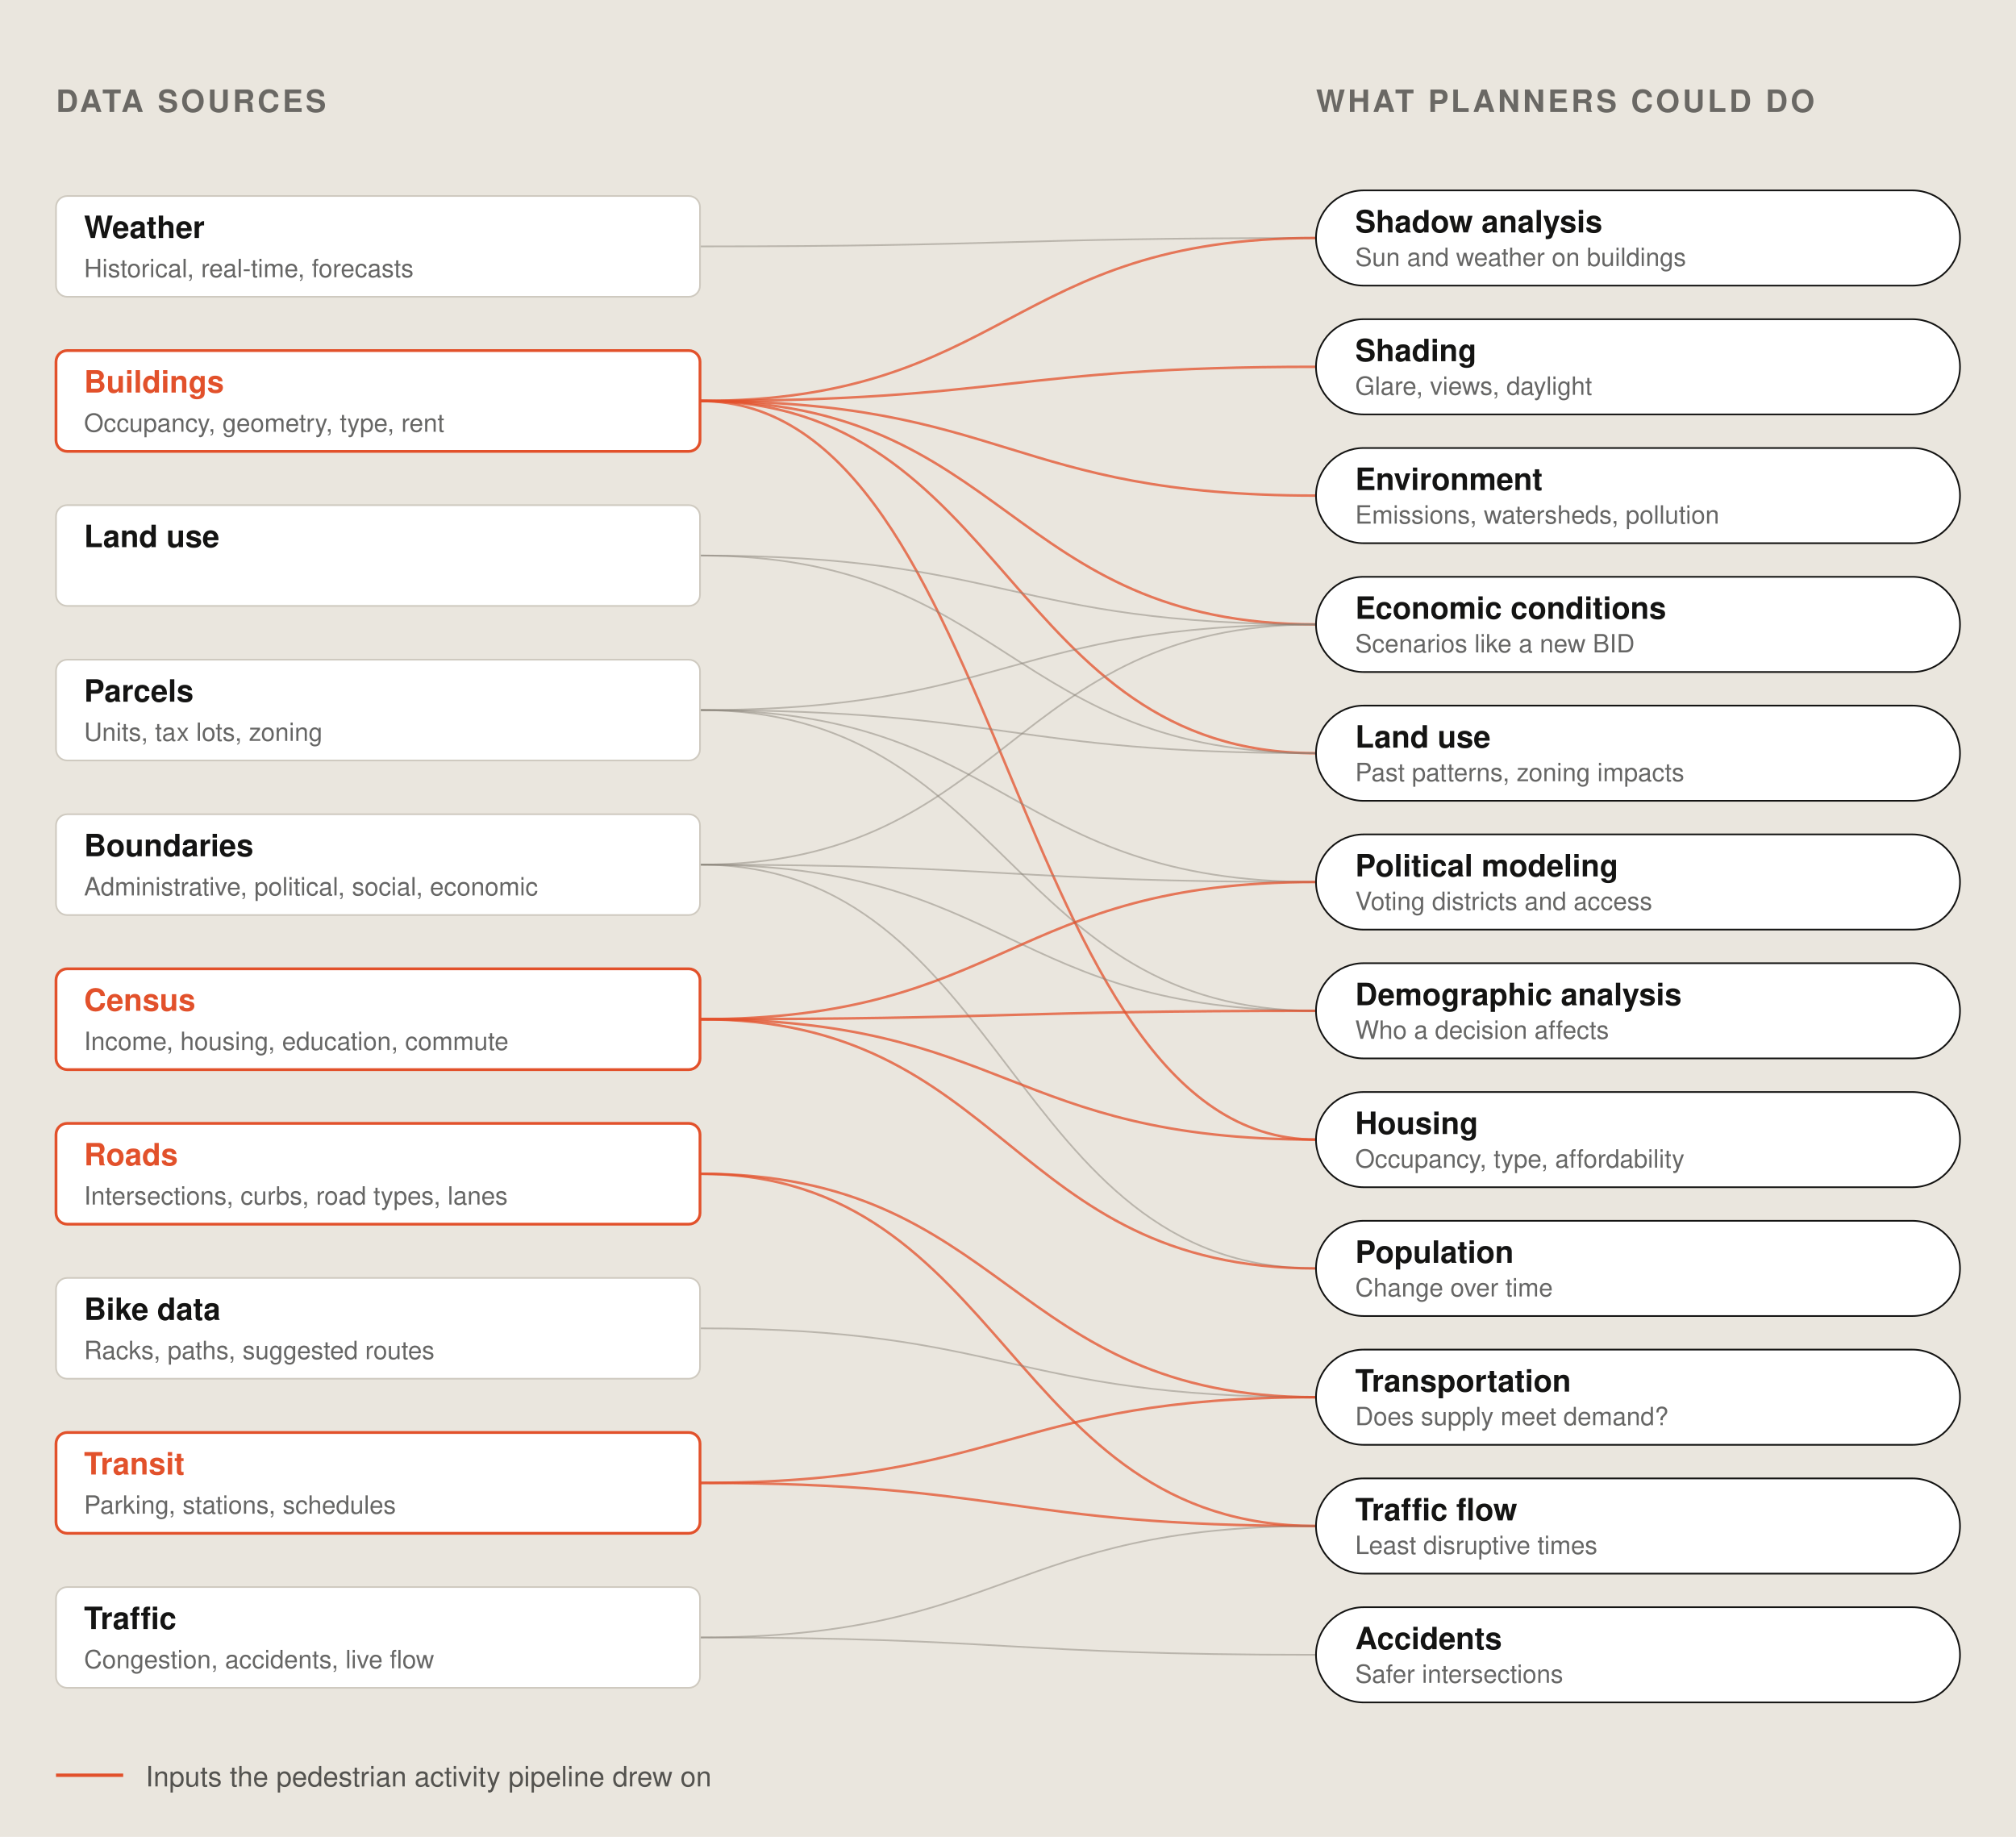
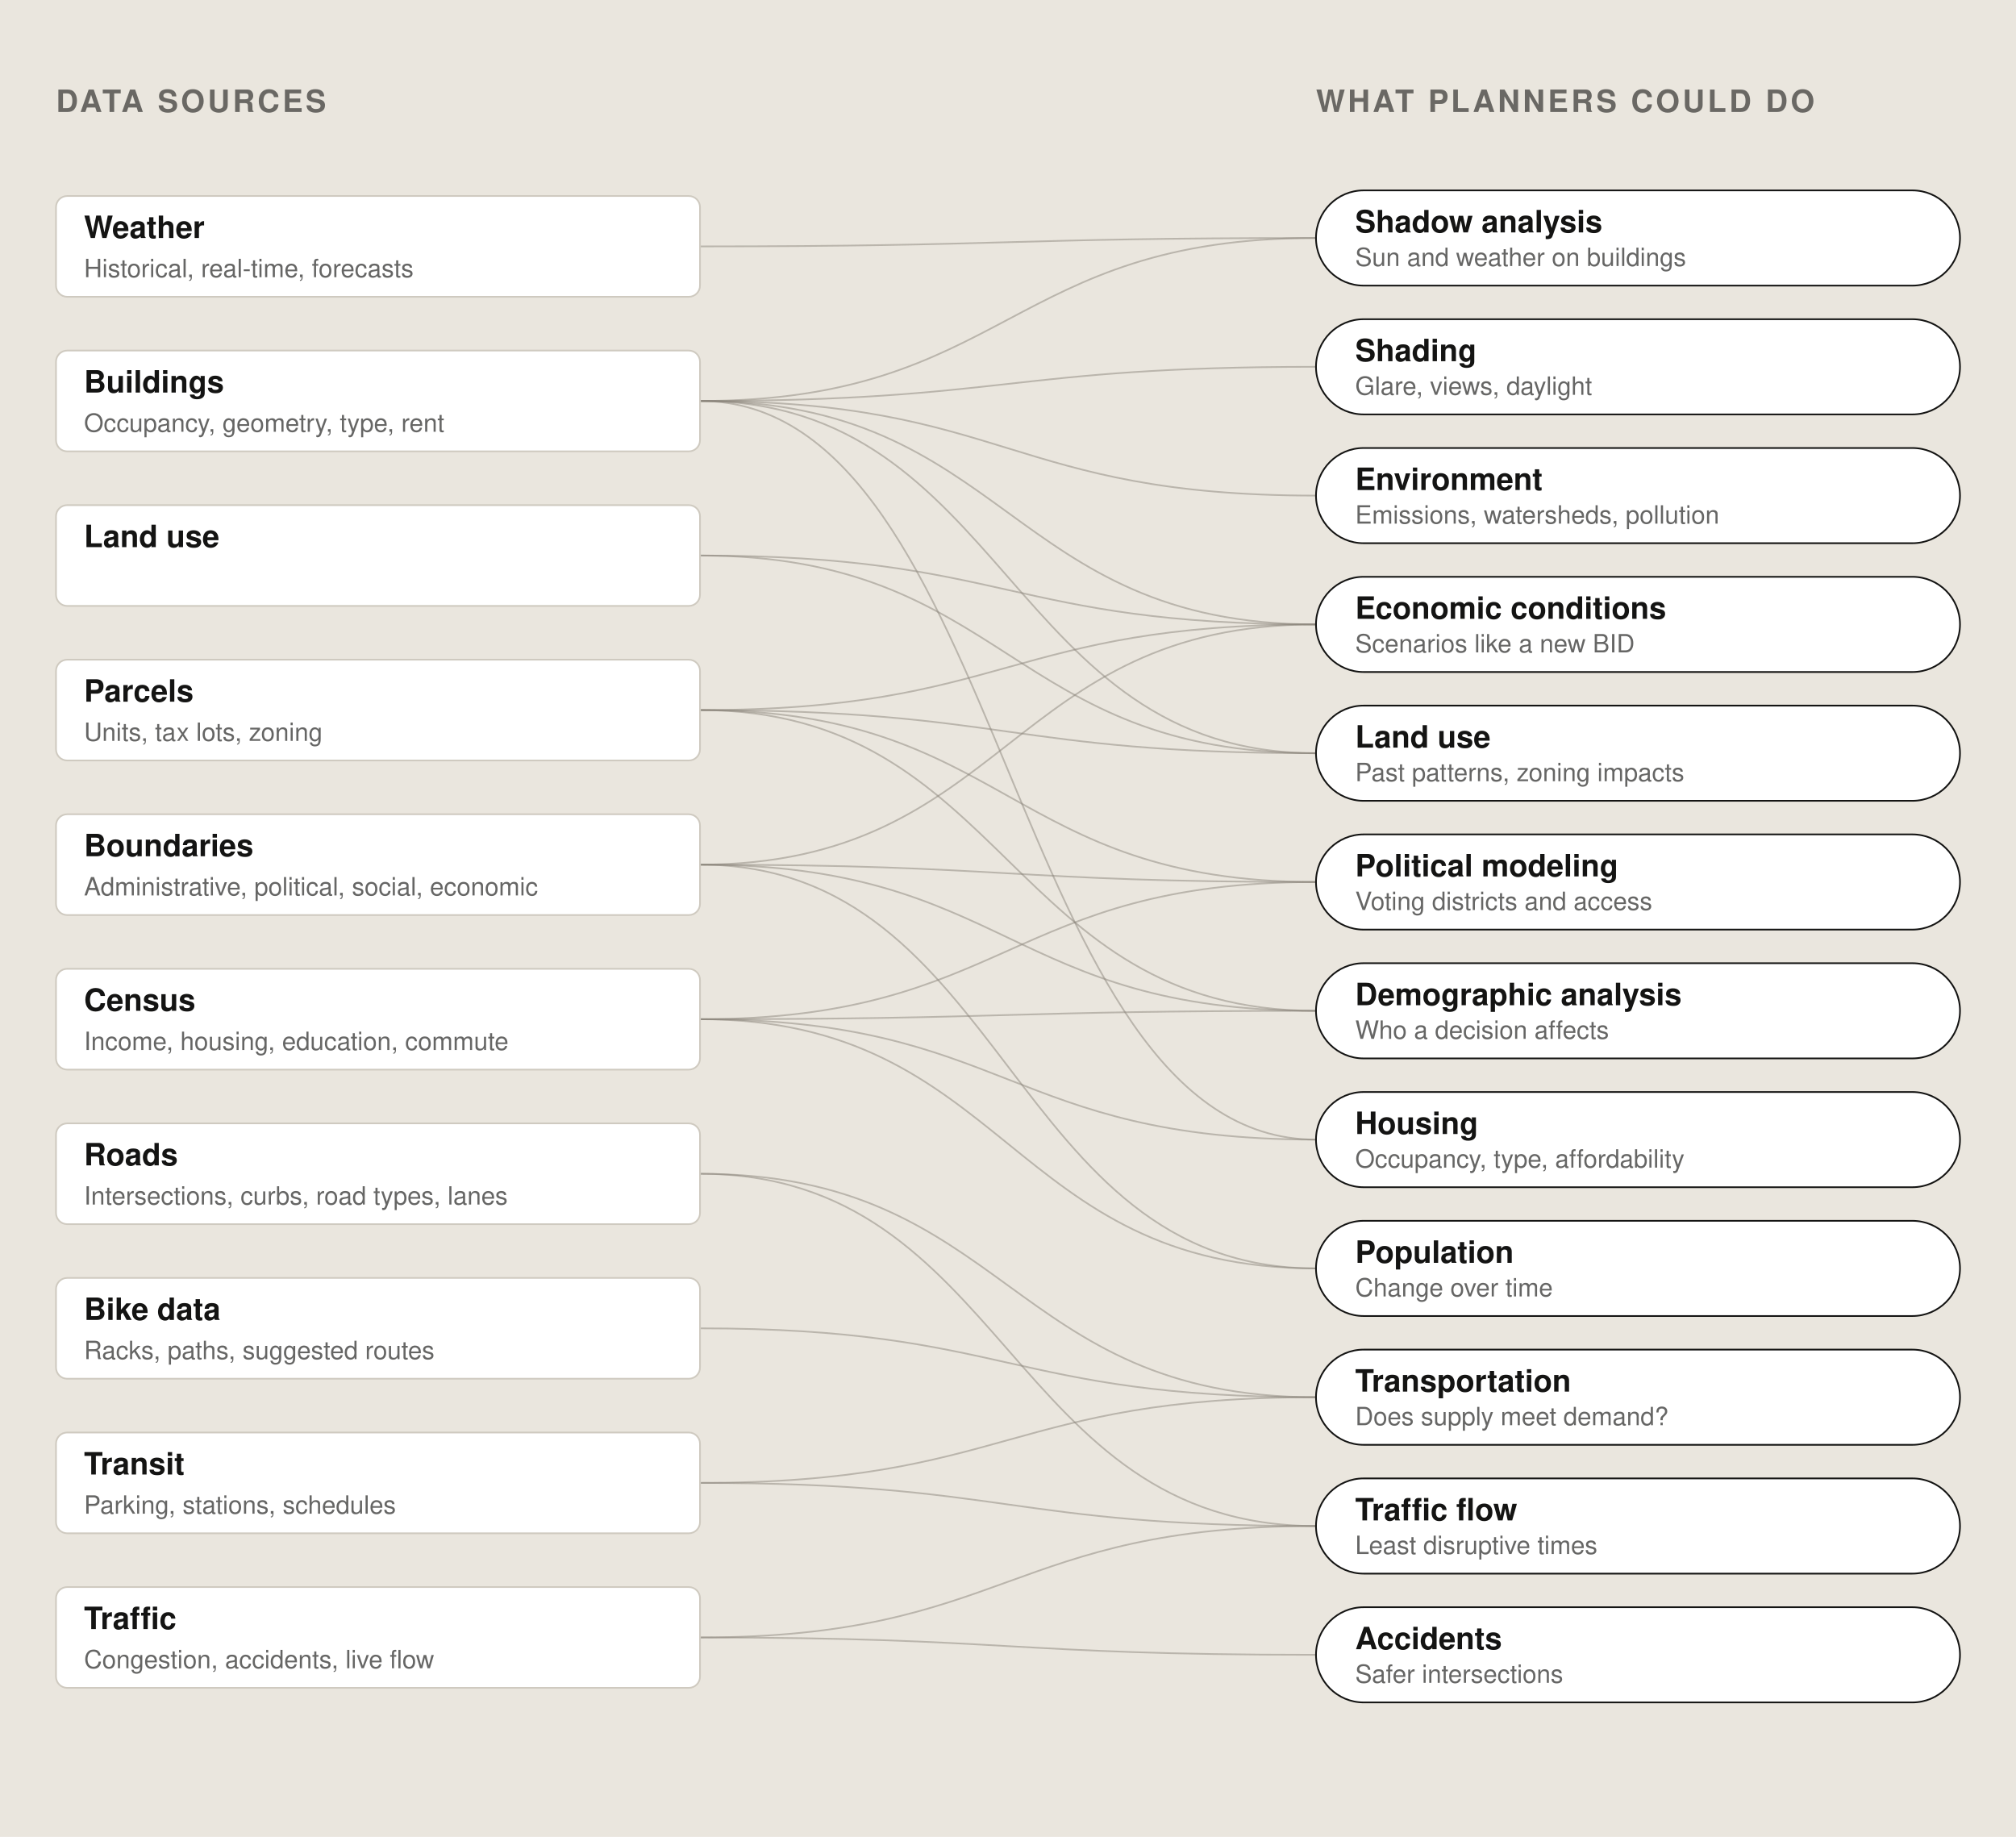
<svg xmlns="http://www.w3.org/2000/svg" data-thinned="1" viewBox="0 0 720 656" role="img" aria-label="Flowchart: ten urban data sources, such as weather, buildings, parcels, census, roads and transit, linked to twelve planning analyses, from shadow studies and demographic analysis to transportation, traffic flow and accidents">
  <rect width="720" height="656" fill="#EAE6DE" />
  <path d="M250 88.0 C 360 88.0, 360 85.0, 470 85.0" fill="none" stroke="#8A857B" stroke-width="0.6" stroke-opacity="0.5" />
-   <path d="M250 143.2 C 360 143.2, 360 85.0, 470 85.0" fill="none" stroke="#E2512B" stroke-width="0.9" stroke-opacity="0.75" />
-   <path d="M250 143.2 C 360 143.2, 360 131.0, 470 131.0" fill="none" stroke="#E2512B" stroke-width="0.9" stroke-opacity="0.75" />
-   <path d="M250 143.2 C 360 143.2, 360 177.0, 470 177.0" fill="none" stroke="#E2512B" stroke-width="0.9" stroke-opacity="0.75" />
-   <path d="M250 143.2 C 360 143.2, 360 223.0, 470 223.0" fill="none" stroke="#E2512B" stroke-width="0.9" stroke-opacity="0.75" />
-   <path d="M250 143.2 C 360 143.2, 360 269.0, 470 269.0" fill="none" stroke="#E2512B" stroke-width="0.9" stroke-opacity="0.75" />
-   <path d="M250 143.2 C 360 143.2, 360 407.0, 470 407.0" fill="none" stroke="#E2512B" stroke-width="0.9" stroke-opacity="0.75" />
+   <path d="M250 143.2 C 360 143.2, 360 85.0, 470 85.0" fill="none" stroke="#8A857B" stroke-width="0.6" stroke-opacity="0.5" />
+   <path d="M250 143.2 C 360 143.2, 360 131.0, 470 131.0" fill="none" stroke="#8A857B" stroke-width="0.6" stroke-opacity="0.5" />
+   <path d="M250 143.2 C 360 143.2, 360 177.0, 470 177.0" fill="none" stroke="#8A857B" stroke-width="0.6" stroke-opacity="0.5" />
+   <path d="M250 143.2 C 360 143.2, 360 223.0, 470 223.0" fill="none" stroke="#8A857B" stroke-width="0.6" stroke-opacity="0.5" />
+   <path d="M250 143.2 C 360 143.2, 360 269.0, 470 269.0" fill="none" stroke="#8A857B" stroke-width="0.6" stroke-opacity="0.5" />
+   <path d="M250 143.2 C 360 143.2, 360 407.0, 470 407.0" fill="none" stroke="#8A857B" stroke-width="0.6" stroke-opacity="0.5" />
  <path d="M250 198.4 C 360 198.4, 360 269.0, 470 269.0" fill="none" stroke="#8A857B" stroke-width="0.6" stroke-opacity="0.5" />
  <path d="M250 198.4 C 360 198.4, 360 223.0, 470 223.0" fill="none" stroke="#8A857B" stroke-width="0.6" stroke-opacity="0.5" />
  <path d="M250 253.6 C 360 253.6, 360 223.0, 470 223.0" fill="none" stroke="#8A857B" stroke-width="0.6" stroke-opacity="0.5" />
  <path d="M250 253.6 C 360 253.6, 360 269.0, 470 269.0" fill="none" stroke="#8A857B" stroke-width="0.6" stroke-opacity="0.5" />
  <path d="M250 253.6 C 360 253.6, 360 315.0, 470 315.0" fill="none" stroke="#8A857B" stroke-width="0.6" stroke-opacity="0.5" />
  <path d="M250 253.6 C 360 253.6, 360 361.0, 470 361.0" fill="none" stroke="#8A857B" stroke-width="0.6" stroke-opacity="0.5" />
  <path d="M250 308.8 C 360 308.8, 360 315.0, 470 315.0" fill="none" stroke="#8A857B" stroke-width="0.6" stroke-opacity="0.5" />
  <path d="M250 308.8 C 360 308.8, 360 361.0, 470 361.0" fill="none" stroke="#8A857B" stroke-width="0.6" stroke-opacity="0.5" />
  <path d="M250 308.8 C 360 308.8, 360 223.0, 470 223.0" fill="none" stroke="#8A857B" stroke-width="0.6" stroke-opacity="0.5" />
  <path d="M250 308.8 C 360 308.8, 360 453.0, 470 453.0" fill="none" stroke="#8A857B" stroke-width="0.6" stroke-opacity="0.5" />
-   <path d="M250 364.0 C 360 364.0, 360 361.0, 470 361.0" fill="none" stroke="#E2512B" stroke-width="0.9" stroke-opacity="0.75" />
-   <path d="M250 364.0 C 360 364.0, 360 453.0, 470 453.0" fill="none" stroke="#E2512B" stroke-width="0.9" stroke-opacity="0.75" />
-   <path d="M250 364.0 C 360 364.0, 360 315.0, 470 315.0" fill="none" stroke="#E2512B" stroke-width="0.9" stroke-opacity="0.75" />
-   <path d="M250 364.0 C 360 364.0, 360 407.0, 470 407.0" fill="none" stroke="#E2512B" stroke-width="0.9" stroke-opacity="0.75" />
-   <path d="M250 419.2 C 360 419.2, 360 499.0, 470 499.0" fill="none" stroke="#E2512B" stroke-width="0.9" stroke-opacity="0.75" />
-   <path d="M250 419.2 C 360 419.2, 360 545.0, 470 545.0" fill="none" stroke="#E2512B" stroke-width="0.9" stroke-opacity="0.75" />
+   <path d="M250 364.0 C 360 364.0, 360 361.0, 470 361.0" fill="none" stroke="#8A857B" stroke-width="0.6" stroke-opacity="0.5" />
+   <path d="M250 364.0 C 360 364.0, 360 453.0, 470 453.0" fill="none" stroke="#8A857B" stroke-width="0.6" stroke-opacity="0.5" />
+   <path d="M250 364.0 C 360 364.0, 360 315.0, 470 315.0" fill="none" stroke="#8A857B" stroke-width="0.6" stroke-opacity="0.5" />
+   <path d="M250 364.0 C 360 364.0, 360 407.0, 470 407.0" fill="none" stroke="#8A857B" stroke-width="0.6" stroke-opacity="0.5" />
+   <path d="M250 419.2 C 360 419.2, 360 499.0, 470 499.0" fill="none" stroke="#8A857B" stroke-width="0.6" stroke-opacity="0.5" />
+   <path d="M250 419.2 C 360 419.2, 360 545.0, 470 545.0" fill="none" stroke="#8A857B" stroke-width="0.6" stroke-opacity="0.5" />
  <path d="M250 474.4 C 360 474.4, 360 499.0, 470 499.0" fill="none" stroke="#8A857B" stroke-width="0.6" stroke-opacity="0.5" />
-   <path d="M250 529.6 C 360 529.6, 360 499.0, 470 499.0" fill="none" stroke="#E2512B" stroke-width="0.9" stroke-opacity="0.75" />
-   <path d="M250 529.6 C 360 529.6, 360 545.0, 470 545.0" fill="none" stroke="#E2512B" stroke-width="0.9" stroke-opacity="0.75" />
+   <path d="M250 529.6 C 360 529.6, 360 499.0, 470 499.0" fill="none" stroke="#8A857B" stroke-width="0.6" stroke-opacity="0.5" />
+   <path d="M250 529.6 C 360 529.6, 360 545.0, 470 545.0" fill="none" stroke="#8A857B" stroke-width="0.6" stroke-opacity="0.5" />
  <path d="M250 584.8 C 360 584.8, 360 545.0, 470 545.0" fill="none" stroke="#8A857B" stroke-width="0.6" stroke-opacity="0.5" />
  <path d="M250 584.8 C 360 584.8, 360 591.0, 470 591.0" fill="none" stroke="#8A857B" stroke-width="0.6" stroke-opacity="0.5" />
  <rect x="20" y="70.0" width="230" height="36" rx="4" fill="#fff" stroke="#CFCAC0" stroke-width="0.6" />
  <text x="30" y="85.0" text-anchor="start" font-family="Archivo, Helvetica, Arial, sans-serif" font-size="11" font-weight="700" fill="#141413" fill-opacity="1" letter-spacing="0">Weather</text>
  <text x="30" y="99.0" text-anchor="start" font-family="Archivo, Helvetica, Arial, sans-serif" font-size="9" font-weight="400" fill="#141413" fill-opacity="0.65" letter-spacing="0">Historical, real-time, forecasts</text>
-   <rect x="20" y="125.2" width="230" height="36" rx="4" fill="#fff" stroke="#E2512B" stroke-width="1" />
-   <text x="30" y="140.2" text-anchor="start" font-family="Archivo, Helvetica, Arial, sans-serif" font-size="11" font-weight="700" fill="#E2512B" fill-opacity="1" letter-spacing="0">Buildings</text>
+   <rect x="20" y="125.2" width="230" height="36" rx="4" fill="#fff" stroke="#CFCAC0" stroke-width="0.6" />
+   <text x="30" y="140.2" text-anchor="start" font-family="Archivo, Helvetica, Arial, sans-serif" font-size="11" font-weight="700" fill="#141413" fill-opacity="1" letter-spacing="0">Buildings</text>
  <text x="30" y="154.2" text-anchor="start" font-family="Archivo, Helvetica, Arial, sans-serif" font-size="9" font-weight="400" fill="#141413" fill-opacity="0.65" letter-spacing="0">Occupancy, geometry, type, rent</text>
  <rect x="20" y="180.4" width="230" height="36" rx="4" fill="#fff" stroke="#CFCAC0" stroke-width="0.6" />
  <text x="30" y="195.4" text-anchor="start" font-family="Archivo, Helvetica, Arial, sans-serif" font-size="11" font-weight="700" fill="#141413" fill-opacity="1" letter-spacing="0">Land use</text>
  <text x="30" y="209.4" text-anchor="start" font-family="Archivo, Helvetica, Arial, sans-serif" font-size="9" font-weight="400" fill="#141413" fill-opacity="0.65" letter-spacing="0" />
  <rect x="20" y="235.6" width="230" height="36" rx="4" fill="#fff" stroke="#CFCAC0" stroke-width="0.6" />
  <text x="30" y="250.6" text-anchor="start" font-family="Archivo, Helvetica, Arial, sans-serif" font-size="11" font-weight="700" fill="#141413" fill-opacity="1" letter-spacing="0">Parcels</text>
  <text x="30" y="264.6" text-anchor="start" font-family="Archivo, Helvetica, Arial, sans-serif" font-size="9" font-weight="400" fill="#141413" fill-opacity="0.65" letter-spacing="0">Units, tax lots, zoning</text>
  <rect x="20" y="290.8" width="230" height="36" rx="4" fill="#fff" stroke="#CFCAC0" stroke-width="0.6" />
  <text x="30" y="305.8" text-anchor="start" font-family="Archivo, Helvetica, Arial, sans-serif" font-size="11" font-weight="700" fill="#141413" fill-opacity="1" letter-spacing="0">Boundaries</text>
  <text x="30" y="319.8" text-anchor="start" font-family="Archivo, Helvetica, Arial, sans-serif" font-size="9" font-weight="400" fill="#141413" fill-opacity="0.65" letter-spacing="0">Administrative, political, social, economic</text>
-   <rect x="20" y="346.0" width="230" height="36" rx="4" fill="#fff" stroke="#E2512B" stroke-width="1" />
-   <text x="30" y="361.0" text-anchor="start" font-family="Archivo, Helvetica, Arial, sans-serif" font-size="11" font-weight="700" fill="#E2512B" fill-opacity="1" letter-spacing="0">Census</text>
+   <rect x="20" y="346.0" width="230" height="36" rx="4" fill="#fff" stroke="#CFCAC0" stroke-width="0.6" />
+   <text x="30" y="361.0" text-anchor="start" font-family="Archivo, Helvetica, Arial, sans-serif" font-size="11" font-weight="700" fill="#141413" fill-opacity="1" letter-spacing="0">Census</text>
  <text x="30" y="375.0" text-anchor="start" font-family="Archivo, Helvetica, Arial, sans-serif" font-size="9" font-weight="400" fill="#141413" fill-opacity="0.65" letter-spacing="0">Income, housing, education, commute</text>
-   <rect x="20" y="401.2" width="230" height="36" rx="4" fill="#fff" stroke="#E2512B" stroke-width="1" />
-   <text x="30" y="416.2" text-anchor="start" font-family="Archivo, Helvetica, Arial, sans-serif" font-size="11" font-weight="700" fill="#E2512B" fill-opacity="1" letter-spacing="0">Roads</text>
+   <rect x="20" y="401.2" width="230" height="36" rx="4" fill="#fff" stroke="#CFCAC0" stroke-width="0.6" />
+   <text x="30" y="416.2" text-anchor="start" font-family="Archivo, Helvetica, Arial, sans-serif" font-size="11" font-weight="700" fill="#141413" fill-opacity="1" letter-spacing="0">Roads</text>
  <text x="30" y="430.2" text-anchor="start" font-family="Archivo, Helvetica, Arial, sans-serif" font-size="9" font-weight="400" fill="#141413" fill-opacity="0.65" letter-spacing="0">Intersections, curbs, road types, lanes</text>
  <rect x="20" y="456.4" width="230" height="36" rx="4" fill="#fff" stroke="#CFCAC0" stroke-width="0.6" />
  <text x="30" y="471.4" text-anchor="start" font-family="Archivo, Helvetica, Arial, sans-serif" font-size="11" font-weight="700" fill="#141413" fill-opacity="1" letter-spacing="0">Bike data</text>
  <text x="30" y="485.4" text-anchor="start" font-family="Archivo, Helvetica, Arial, sans-serif" font-size="9" font-weight="400" fill="#141413" fill-opacity="0.65" letter-spacing="0">Racks, paths, suggested routes</text>
-   <rect x="20" y="511.6" width="230" height="36" rx="4" fill="#fff" stroke="#E2512B" stroke-width="1" />
-   <text x="30" y="526.6" text-anchor="start" font-family="Archivo, Helvetica, Arial, sans-serif" font-size="11" font-weight="700" fill="#E2512B" fill-opacity="1" letter-spacing="0">Transit</text>
+   <rect x="20" y="511.6" width="230" height="36" rx="4" fill="#fff" stroke="#CFCAC0" stroke-width="0.6" />
+   <text x="30" y="526.6" text-anchor="start" font-family="Archivo, Helvetica, Arial, sans-serif" font-size="11" font-weight="700" fill="#141413" fill-opacity="1" letter-spacing="0">Transit</text>
  <text x="30" y="540.6" text-anchor="start" font-family="Archivo, Helvetica, Arial, sans-serif" font-size="9" font-weight="400" fill="#141413" fill-opacity="0.65" letter-spacing="0">Parking, stations, schedules</text>
  <rect x="20" y="566.8" width="230" height="36" rx="4" fill="#fff" stroke="#CFCAC0" stroke-width="0.6" />
  <text x="30" y="581.8" text-anchor="start" font-family="Archivo, Helvetica, Arial, sans-serif" font-size="11" font-weight="700" fill="#141413" fill-opacity="1" letter-spacing="0">Traffic</text>
  <text x="30" y="595.8" text-anchor="start" font-family="Archivo, Helvetica, Arial, sans-serif" font-size="9" font-weight="400" fill="#141413" fill-opacity="0.65" letter-spacing="0">Congestion, accidents, live flow</text>
  <rect x="470" y="68" width="230" height="34" rx="17" fill="#fff" stroke="#141413" stroke-width=".6" />
  <text x="484" y="83" text-anchor="start" font-family="Archivo, Helvetica, Arial, sans-serif" font-size="11" font-weight="700" fill="#141413" fill-opacity="1" letter-spacing="0">Shadow analysis</text>
  <text x="484" y="95" text-anchor="start" font-family="Archivo, Helvetica, Arial, sans-serif" font-size="9" font-weight="400" fill="#141413" fill-opacity="0.65" letter-spacing="0">Sun and weather on buildings</text>
  <rect x="470" y="114" width="230" height="34" rx="17" fill="#fff" stroke="#141413" stroke-width=".6" />
  <text x="484" y="129" text-anchor="start" font-family="Archivo, Helvetica, Arial, sans-serif" font-size="11" font-weight="700" fill="#141413" fill-opacity="1" letter-spacing="0">Shading</text>
  <text x="484" y="141" text-anchor="start" font-family="Archivo, Helvetica, Arial, sans-serif" font-size="9" font-weight="400" fill="#141413" fill-opacity="0.65" letter-spacing="0">Glare, views, daylight</text>
  <rect x="470" y="160" width="230" height="34" rx="17" fill="#fff" stroke="#141413" stroke-width=".6" />
  <text x="484" y="175" text-anchor="start" font-family="Archivo, Helvetica, Arial, sans-serif" font-size="11" font-weight="700" fill="#141413" fill-opacity="1" letter-spacing="0">Environment</text>
  <text x="484" y="187" text-anchor="start" font-family="Archivo, Helvetica, Arial, sans-serif" font-size="9" font-weight="400" fill="#141413" fill-opacity="0.65" letter-spacing="0">Emissions, watersheds, pollution</text>
  <rect x="470" y="206" width="230" height="34" rx="17" fill="#fff" stroke="#141413" stroke-width=".6" />
  <text x="484" y="221" text-anchor="start" font-family="Archivo, Helvetica, Arial, sans-serif" font-size="11" font-weight="700" fill="#141413" fill-opacity="1" letter-spacing="0">Economic conditions</text>
  <text x="484" y="233" text-anchor="start" font-family="Archivo, Helvetica, Arial, sans-serif" font-size="9" font-weight="400" fill="#141413" fill-opacity="0.65" letter-spacing="0">Scenarios like a new BID</text>
  <rect x="470" y="252" width="230" height="34" rx="17" fill="#fff" stroke="#141413" stroke-width=".6" />
  <text x="484" y="267" text-anchor="start" font-family="Archivo, Helvetica, Arial, sans-serif" font-size="11" font-weight="700" fill="#141413" fill-opacity="1" letter-spacing="0">Land use</text>
  <text x="484" y="279" text-anchor="start" font-family="Archivo, Helvetica, Arial, sans-serif" font-size="9" font-weight="400" fill="#141413" fill-opacity="0.65" letter-spacing="0">Past patterns, zoning impacts</text>
  <rect x="470" y="298" width="230" height="34" rx="17" fill="#fff" stroke="#141413" stroke-width=".6" />
  <text x="484" y="313" text-anchor="start" font-family="Archivo, Helvetica, Arial, sans-serif" font-size="11" font-weight="700" fill="#141413" fill-opacity="1" letter-spacing="0">Political modeling</text>
  <text x="484" y="325" text-anchor="start" font-family="Archivo, Helvetica, Arial, sans-serif" font-size="9" font-weight="400" fill="#141413" fill-opacity="0.65" letter-spacing="0">Voting districts and access</text>
  <rect x="470" y="344" width="230" height="34" rx="17" fill="#fff" stroke="#141413" stroke-width=".6" />
  <text x="484" y="359" text-anchor="start" font-family="Archivo, Helvetica, Arial, sans-serif" font-size="11" font-weight="700" fill="#141413" fill-opacity="1" letter-spacing="0">Demographic analysis</text>
  <text x="484" y="371" text-anchor="start" font-family="Archivo, Helvetica, Arial, sans-serif" font-size="9" font-weight="400" fill="#141413" fill-opacity="0.65" letter-spacing="0">Who a decision affects</text>
  <rect x="470" y="390" width="230" height="34" rx="17" fill="#fff" stroke="#141413" stroke-width=".6" />
  <text x="484" y="405" text-anchor="start" font-family="Archivo, Helvetica, Arial, sans-serif" font-size="11" font-weight="700" fill="#141413" fill-opacity="1" letter-spacing="0">Housing</text>
  <text x="484" y="417" text-anchor="start" font-family="Archivo, Helvetica, Arial, sans-serif" font-size="9" font-weight="400" fill="#141413" fill-opacity="0.65" letter-spacing="0">Occupancy, type, affordability</text>
  <rect x="470" y="436" width="230" height="34" rx="17" fill="#fff" stroke="#141413" stroke-width=".6" />
  <text x="484" y="451" text-anchor="start" font-family="Archivo, Helvetica, Arial, sans-serif" font-size="11" font-weight="700" fill="#141413" fill-opacity="1" letter-spacing="0">Population</text>
  <text x="484" y="463" text-anchor="start" font-family="Archivo, Helvetica, Arial, sans-serif" font-size="9" font-weight="400" fill="#141413" fill-opacity="0.65" letter-spacing="0">Change over time</text>
  <rect x="470" y="482" width="230" height="34" rx="17" fill="#fff" stroke="#141413" stroke-width=".6" />
  <text x="484" y="497" text-anchor="start" font-family="Archivo, Helvetica, Arial, sans-serif" font-size="11" font-weight="700" fill="#141413" fill-opacity="1" letter-spacing="0">Transportation</text>
  <text x="484" y="509" text-anchor="start" font-family="Archivo, Helvetica, Arial, sans-serif" font-size="9" font-weight="400" fill="#141413" fill-opacity="0.65" letter-spacing="0">Does supply meet demand?</text>
  <rect x="470" y="528" width="230" height="34" rx="17" fill="#fff" stroke="#141413" stroke-width=".6" />
  <text x="484" y="543" text-anchor="start" font-family="Archivo, Helvetica, Arial, sans-serif" font-size="11" font-weight="700" fill="#141413" fill-opacity="1" letter-spacing="0">Traffic flow</text>
  <text x="484" y="555" text-anchor="start" font-family="Archivo, Helvetica, Arial, sans-serif" font-size="9" font-weight="400" fill="#141413" fill-opacity="0.65" letter-spacing="0">Least disruptive times</text>
  <rect x="470" y="574" width="230" height="34" rx="17" fill="#fff" stroke="#141413" stroke-width=".6" />
  <text x="484" y="589" text-anchor="start" font-family="Archivo, Helvetica, Arial, sans-serif" font-size="11" font-weight="700" fill="#141413" fill-opacity="1" letter-spacing="0">Accidents</text>
  <text x="484" y="601" text-anchor="start" font-family="Archivo, Helvetica, Arial, sans-serif" font-size="9" font-weight="400" fill="#141413" fill-opacity="0.65" letter-spacing="0">Safer intersections</text>
  <text x="20" y="40" text-anchor="start" font-family="Archivo, Helvetica, Arial, sans-serif" font-size="11" font-weight="600" fill="#141413" fill-opacity="0.6" letter-spacing="1">DATA SOURCES</text>
  <text x="470" y="40" text-anchor="start" font-family="Archivo, Helvetica, Arial, sans-serif" font-size="11" font-weight="600" fill="#141413" fill-opacity="0.6" letter-spacing="1">WHAT PLANNERS COULD DO</text>
-   <line x1="20" y1="634" x2="44" y2="634" stroke="#E2512B" stroke-width="1.2" />
-   <text x="52" y="638" text-anchor="start" font-family="Archivo, Helvetica, Arial, sans-serif" font-size="10" font-weight="400" fill="#141413" fill-opacity="0.7" letter-spacing="0">Inputs the pedestrian activity pipeline drew on</text>
</svg>
